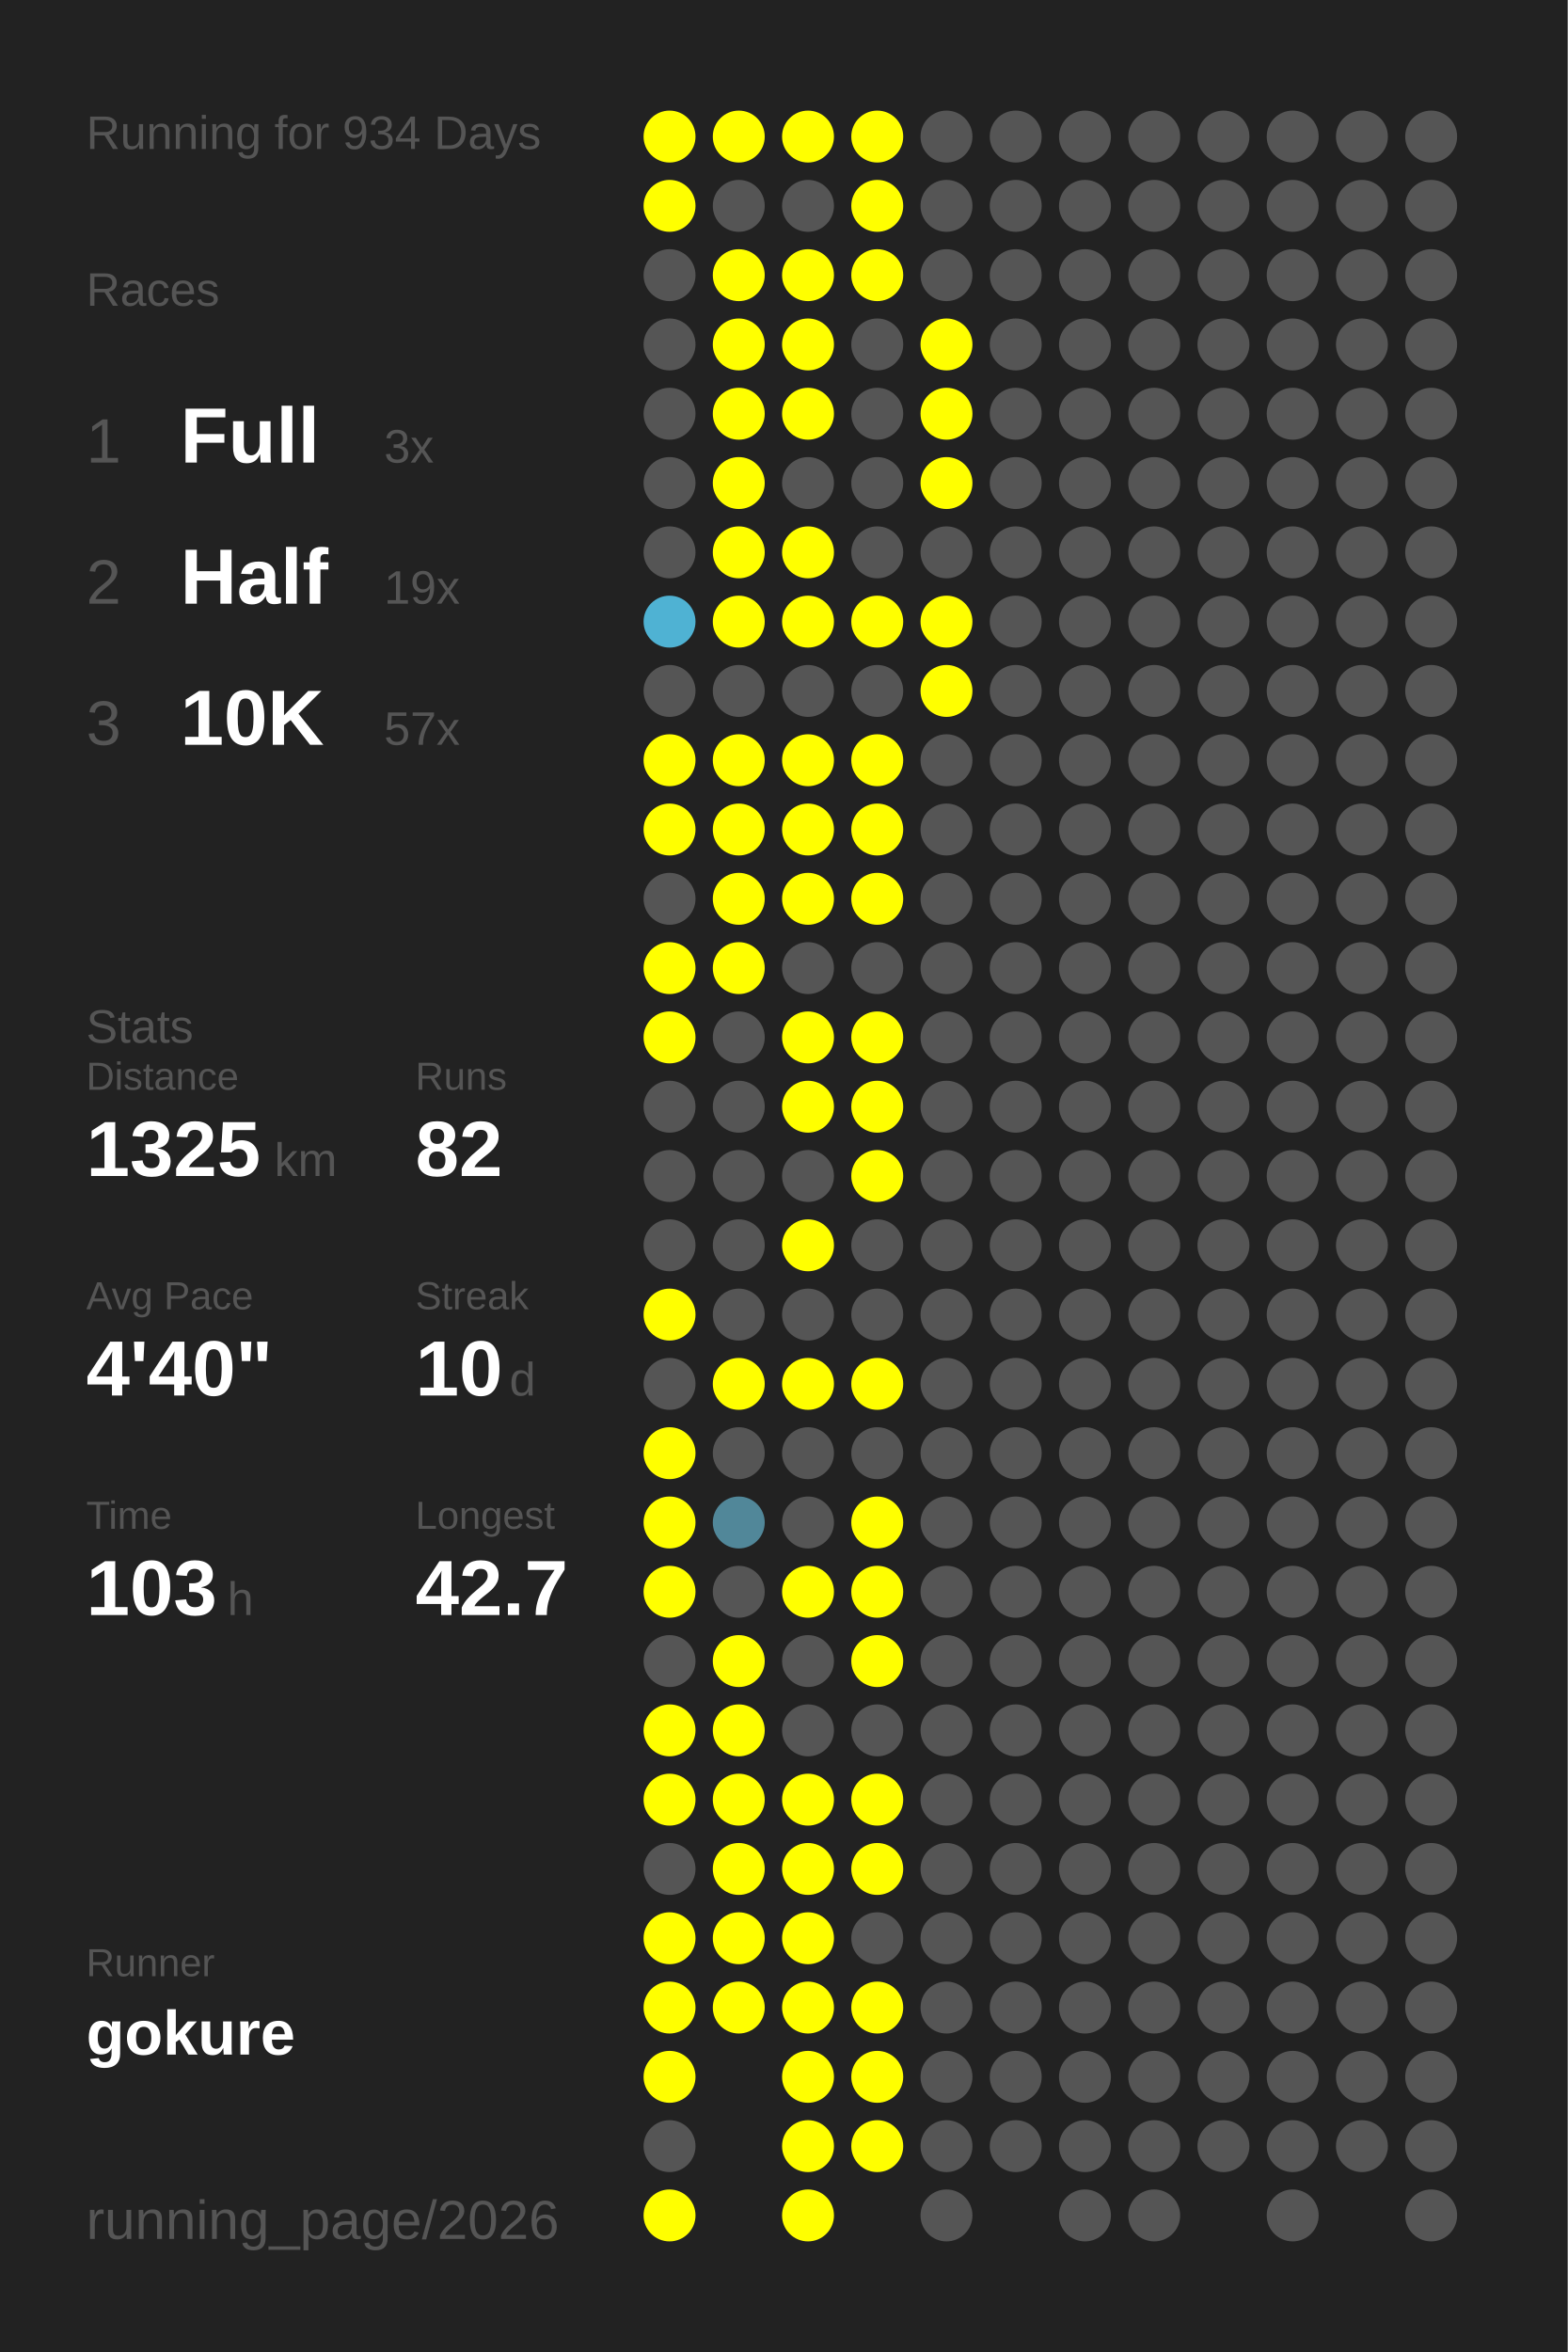
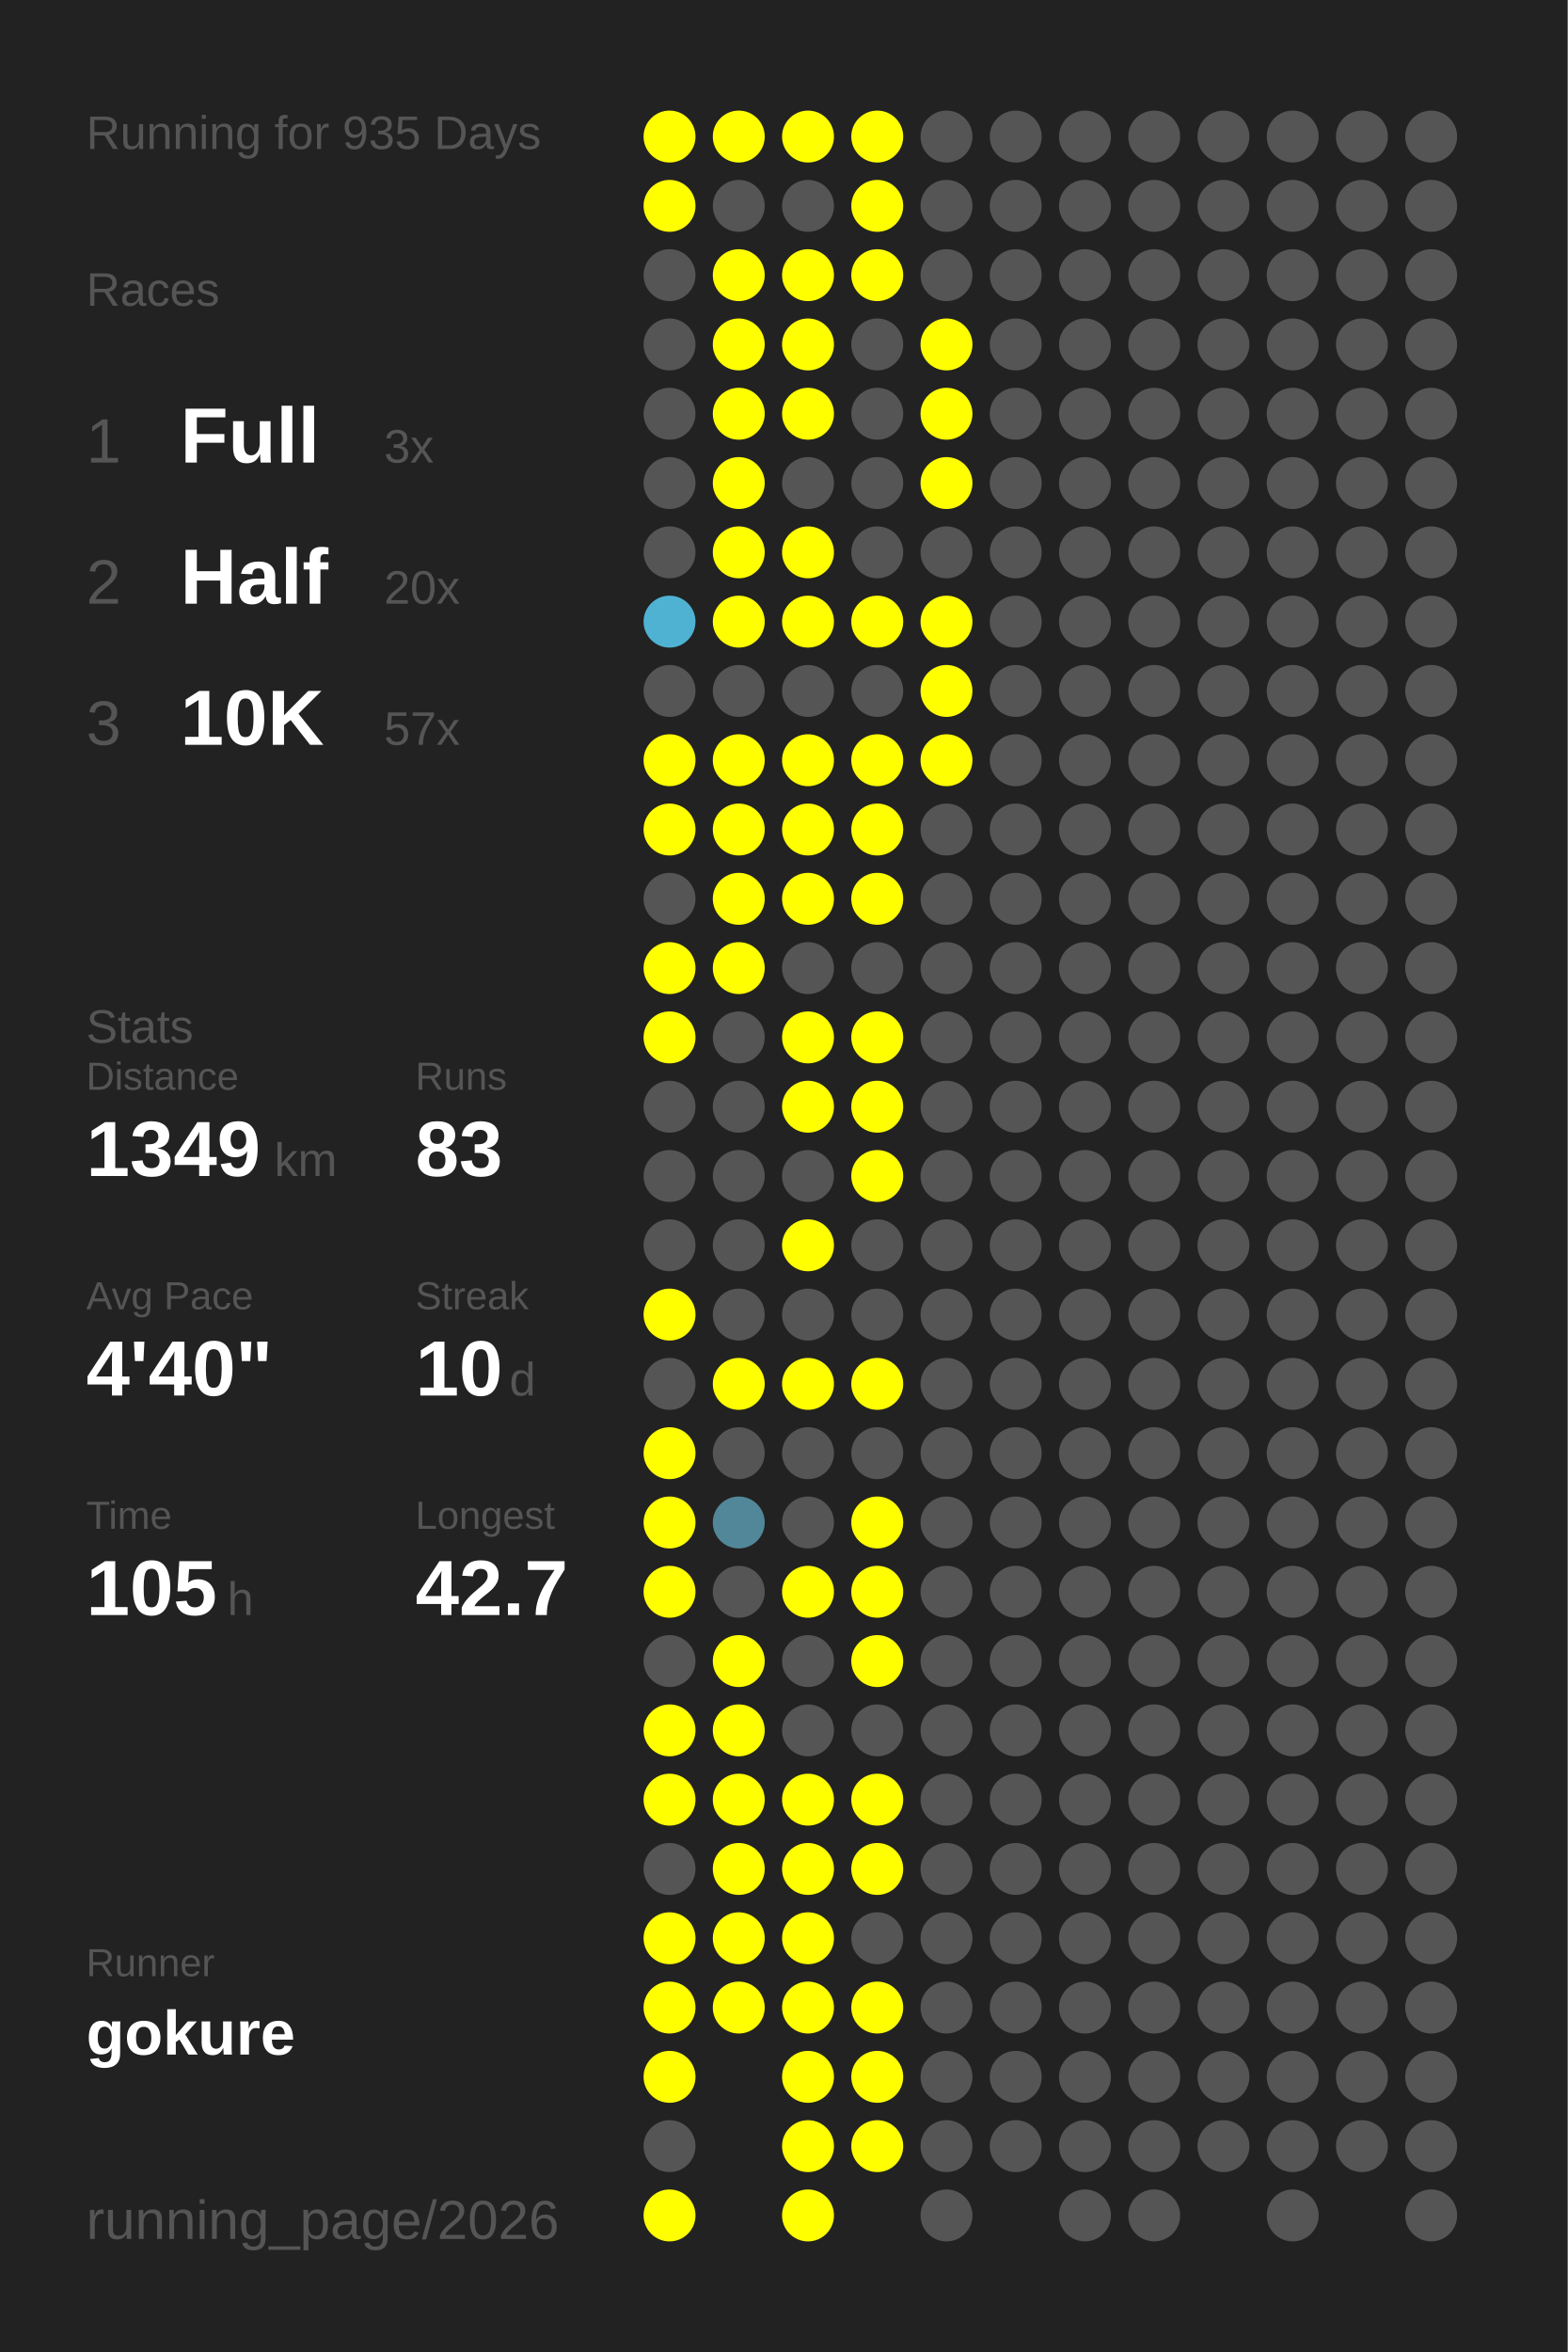
<svg xmlns="http://www.w3.org/2000/svg" baseProfile="full" height="300mm" version="1.1" viewBox="0,0,200,300" width="200mm">
  <defs />
  <rect fill="#222222" height="300" width="200" x="0" y="0" />
-   <text fill="#555555" style="font-size:6px; font-family:Arial;" x="11" y="19">Running for 934 Days</text>
+   <text fill="#555555" style="font-size:6px; font-family:Arial;" x="11" y="19">Running for 935 Days</text>
  <text fill="#555555" style="font-size:6px; font-family:Arial;" x="11" y="39">Races</text>
  <text fill="#555555" style="font-size:8px; font-family:Arial;" x="11" y="59">1</text>
  <text fill="#FFFFFF" style="font-size:10px; font-family:Arial; font-weight:bold;" x="23" y="59">Full</text>
  <text fill="#555555" style="font-size:6px; font-family:Arial;" x="49" y="59">3x</text>
  <text fill="#555555" style="font-size:8px; font-family:Arial;" x="11" y="77">2</text>
  <text fill="#FFFFFF" style="font-size:10px; font-family:Arial; font-weight:bold;" x="23" y="77">Half</text>
-   <text fill="#555555" style="font-size:6px; font-family:Arial;" x="49" y="77">19x</text>
+   <text fill="#555555" style="font-size:6px; font-family:Arial;" x="49" y="77">20x</text>
  <text fill="#555555" style="font-size:8px; font-family:Arial;" x="11" y="95">3</text>
  <text fill="#FFFFFF" style="font-size:10px; font-family:Arial; font-weight:bold;" x="23" y="95">10K</text>
  <text fill="#555555" style="font-size:6px; font-family:Arial;" x="49" y="95">57x</text>
  <text fill="#555555" style="font-size:6px; font-family:Arial;" x="11" y="133">Stats</text>
  <text fill="#555555" style="font-size:5px; font-family:Arial;" x="11" y="139">Distance</text>
-   <text fill="#FFFFFF" style="font-size:10px; font-family:Arial; font-weight:bold;" x="11" y="150">1325</text>
+   <text fill="#FFFFFF" style="font-size:10px; font-family:Arial; font-weight:bold;" x="11" y="150">1349</text>
  <text fill="#555555" style="font-size:6px; font-family:Arial;" x="35" y="150">km</text>
  <text fill="#555555" style="font-size:5px; font-family:Arial;" x="53" y="139">Runs</text>
-   <text fill="#FFFFFF" style="font-size:10px; font-family:Arial; font-weight:bold;" x="53" y="150">82</text>
+   <text fill="#FFFFFF" style="font-size:10px; font-family:Arial; font-weight:bold;" x="53" y="150">83</text>
  <text fill="#555555" style="font-size:5px; font-family:Arial;" x="11" y="167">Avg Pace</text>
  <text fill="#FFFFFF" style="font-size:10px; font-family:Arial; font-weight:bold;" x="11" y="178">4'40"</text>
  <text fill="#555555" style="font-size:5px; font-family:Arial;" x="53" y="167">Streak</text>
  <text fill="#FFFFFF" style="font-size:10px; font-family:Arial; font-weight:bold;" x="53" y="178">10</text>
  <text fill="#555555" style="font-size:6px; font-family:Arial;" x="65" y="178">d</text>
  <text fill="#555555" style="font-size:5px; font-family:Arial;" x="11" y="195">Time</text>
-   <text fill="#FFFFFF" style="font-size:10px; font-family:Arial; font-weight:bold;" x="11" y="206">103</text>
+   <text fill="#FFFFFF" style="font-size:10px; font-family:Arial; font-weight:bold;" x="11" y="206">105</text>
  <text fill="#555555" style="font-size:6px; font-family:Arial;" x="29" y="206">h</text>
  <text fill="#555555" style="font-size:5px; font-family:Arial;" x="53" y="195">Longest</text>
  <text fill="#FFFFFF" style="font-size:10px; font-family:Arial; font-weight:bold;" x="53" y="206">42.7</text>
  <text fill="#555555" style="font-size:5px; font-family:Arial;" x="11" y="252.065">Runner</text>
  <text fill="#FFFFFF" style="font-size:8px; font-family:Arial; font-weight:bold;" x="11" y="262.065">gokure</text>
  <text fill="#555555" style="font-size:7px; font-family:Arial;" x="11" y="285.581">running_page/2026</text>
  <circle cx="85.417" cy="17.419" fill="#FFFF00" r="3.312" />
  <circle cx="85.417" cy="26.258" fill="#FFFF00" r="3.312" />
  <circle cx="85.417" cy="35.097" fill="#555555" r="3.312" />
  <circle cx="85.417" cy="43.935" fill="#555555" r="3.312" />
  <circle cx="85.417" cy="52.774" fill="#555555" r="3.312" />
  <circle cx="85.417" cy="61.613" fill="#555555" r="3.312" />
  <circle cx="85.417" cy="70.452" fill="#555555" r="3.312" />
  <circle cx="85.417" cy="79.29" fill="#4fb2d3" r="3.312" />
  <circle cx="85.417" cy="88.129" fill="#555555" r="3.312" />
  <circle cx="85.417" cy="96.968" fill="#FFFF00" r="3.312" />
  <circle cx="85.417" cy="105.806" fill="#FFFF00" r="3.312" />
  <circle cx="85.417" cy="114.645" fill="#555555" r="3.312" />
  <circle cx="85.417" cy="123.484" fill="#FFFF00" r="3.312" />
  <circle cx="85.417" cy="132.323" fill="#FFFF00" r="3.312" />
  <circle cx="85.417" cy="141.161" fill="#555555" r="3.312" />
  <circle cx="85.417" cy="150" fill="#555555" r="3.312" />
  <circle cx="85.417" cy="158.839" fill="#555555" r="3.312" />
  <circle cx="85.417" cy="167.677" fill="#FFFF00" r="3.312" />
  <circle cx="85.417" cy="176.516" fill="#555555" r="3.312" />
  <circle cx="85.417" cy="185.355" fill="#FFFF00" r="3.312" />
  <circle cx="85.417" cy="194.194" fill="#FFFF00" r="3.312" />
  <circle cx="85.417" cy="203.032" fill="#FFFF00" r="3.312" />
  <circle cx="85.417" cy="211.871" fill="#555555" r="3.312" />
  <circle cx="85.417" cy="220.71" fill="#FFFF00" r="3.312" />
  <circle cx="85.417" cy="229.548" fill="#FFFF00" r="3.312" />
  <circle cx="85.417" cy="238.387" fill="#555555" r="3.312" />
  <circle cx="85.417" cy="247.226" fill="#FFFF00" r="3.312" />
  <circle cx="85.417" cy="256.065" fill="#FFFF00" r="3.312" />
  <circle cx="85.417" cy="264.903" fill="#FFFF00" r="3.312" />
  <circle cx="85.417" cy="273.742" fill="#555555" r="3.312" />
  <circle cx="85.417" cy="282.581" fill="#FFFF00" r="3.312" />
  <circle cx="94.25" cy="17.419" fill="#FFFF00" r="3.312" />
  <circle cx="94.25" cy="26.258" fill="#555555" r="3.312" />
  <circle cx="94.25" cy="35.097" fill="#FFFF00" r="3.312" />
  <circle cx="94.25" cy="43.935" fill="#FFFF00" r="3.312" />
  <circle cx="94.25" cy="52.774" fill="#FFFF00" r="3.312" />
  <circle cx="94.25" cy="61.613" fill="#FFFF00" r="3.312" />
  <circle cx="94.25" cy="70.452" fill="#FFFF00" r="3.312" />
  <circle cx="94.25" cy="79.29" fill="#FFFF00" r="3.312" />
  <circle cx="94.25" cy="88.129" fill="#555555" r="3.312" />
  <circle cx="94.25" cy="96.968" fill="#FFFF00" r="3.312" />
  <circle cx="94.25" cy="105.806" fill="#FFFF00" r="3.312" />
  <circle cx="94.25" cy="114.645" fill="#FFFF00" r="3.312" />
  <circle cx="94.25" cy="123.484" fill="#FFFF00" r="3.312" />
  <circle cx="94.25" cy="132.323" fill="#555555" r="3.312" />
  <circle cx="94.25" cy="141.161" fill="#555555" r="3.312" />
  <circle cx="94.25" cy="150" fill="#555555" r="3.312" />
  <circle cx="94.25" cy="158.839" fill="#555555" r="3.312" />
  <circle cx="94.25" cy="167.677" fill="#555555" r="3.312" />
  <circle cx="94.25" cy="176.516" fill="#FFFF00" r="3.312" />
  <circle cx="94.25" cy="185.355" fill="#555555" r="3.312" />
  <circle cx="94.25" cy="194.194" fill="#518799" r="3.312" />
  <circle cx="94.25" cy="203.032" fill="#555555" r="3.312" />
  <circle cx="94.25" cy="211.871" fill="#FFFF00" r="3.312" />
  <circle cx="94.25" cy="220.71" fill="#FFFF00" r="3.312" />
  <circle cx="94.25" cy="229.548" fill="#FFFF00" r="3.312" />
  <circle cx="94.25" cy="238.387" fill="#FFFF00" r="3.312" />
  <circle cx="94.25" cy="247.226" fill="#FFFF00" r="3.312" />
  <circle cx="94.25" cy="256.065" fill="#FFFF00" r="3.312" />
  <circle cx="103.083" cy="17.419" fill="#FFFF00" r="3.312" />
  <circle cx="103.083" cy="26.258" fill="#555555" r="3.312" />
  <circle cx="103.083" cy="35.097" fill="#FFFF00" r="3.312" />
  <circle cx="103.083" cy="43.935" fill="#FFFF00" r="3.312" />
  <circle cx="103.083" cy="52.774" fill="#FFFF00" r="3.312" />
  <circle cx="103.083" cy="61.613" fill="#555555" r="3.312" />
  <circle cx="103.083" cy="70.452" fill="#FFFF00" r="3.312" />
  <circle cx="103.083" cy="79.29" fill="#FFFF00" r="3.312" />
  <circle cx="103.083" cy="88.129" fill="#555555" r="3.312" />
  <circle cx="103.083" cy="96.968" fill="#FFFF00" r="3.312" />
  <circle cx="103.083" cy="105.806" fill="#FFFF00" r="3.312" />
  <circle cx="103.083" cy="114.645" fill="#FFFF00" r="3.312" />
  <circle cx="103.083" cy="123.484" fill="#555555" r="3.312" />
  <circle cx="103.083" cy="132.323" fill="#FFFF00" r="3.312" />
  <circle cx="103.083" cy="141.161" fill="#FFFF00" r="3.312" />
  <circle cx="103.083" cy="150" fill="#555555" r="3.312" />
  <circle cx="103.083" cy="158.839" fill="#FFFF00" r="3.312" />
  <circle cx="103.083" cy="167.677" fill="#555555" r="3.312" />
  <circle cx="103.083" cy="176.516" fill="#FFFF00" r="3.312" />
  <circle cx="103.083" cy="185.355" fill="#555555" r="3.312" />
  <circle cx="103.083" cy="194.194" fill="#555555" r="3.312" />
  <circle cx="103.083" cy="203.032" fill="#FFFF00" r="3.312" />
  <circle cx="103.083" cy="211.871" fill="#555555" r="3.312" />
  <circle cx="103.083" cy="220.71" fill="#555555" r="3.312" />
  <circle cx="103.083" cy="229.548" fill="#FFFF00" r="3.312" />
  <circle cx="103.083" cy="238.387" fill="#FFFF00" r="3.312" />
  <circle cx="103.083" cy="247.226" fill="#FFFF00" r="3.312" />
  <circle cx="103.083" cy="256.065" fill="#FFFF00" r="3.312" />
  <circle cx="103.083" cy="264.903" fill="#FFFF00" r="3.312" />
  <circle cx="103.083" cy="273.742" fill="#FFFF00" r="3.312" />
  <circle cx="103.083" cy="282.581" fill="#FFFF00" r="3.312" />
  <circle cx="111.917" cy="17.419" fill="#FFFF00" r="3.312" />
  <circle cx="111.917" cy="26.258" fill="#FFFF00" r="3.312" />
  <circle cx="111.917" cy="35.097" fill="#FFFF00" r="3.312" />
  <circle cx="111.917" cy="43.935" fill="#555555" r="3.312" />
  <circle cx="111.917" cy="52.774" fill="#555555" r="3.312" />
  <circle cx="111.917" cy="61.613" fill="#555555" r="3.312" />
  <circle cx="111.917" cy="70.452" fill="#555555" r="3.312" />
  <circle cx="111.917" cy="79.29" fill="#FFFF00" r="3.312" />
  <circle cx="111.917" cy="88.129" fill="#555555" r="3.312" />
  <circle cx="111.917" cy="96.968" fill="#FFFF00" r="3.312" />
  <circle cx="111.917" cy="105.806" fill="#FFFF00" r="3.312" />
  <circle cx="111.917" cy="114.645" fill="#FFFF00" r="3.312" />
  <circle cx="111.917" cy="123.484" fill="#555555" r="3.312" />
  <circle cx="111.917" cy="132.323" fill="#FFFF00" r="3.312" />
  <circle cx="111.917" cy="141.161" fill="#FFFF00" r="3.312" />
  <circle cx="111.917" cy="150" fill="#FFFF00" r="3.312" />
  <circle cx="111.917" cy="158.839" fill="#555555" r="3.312" />
  <circle cx="111.917" cy="167.677" fill="#555555" r="3.312" />
  <circle cx="111.917" cy="176.516" fill="#FFFF00" r="3.312" />
  <circle cx="111.917" cy="185.355" fill="#555555" r="3.312" />
  <circle cx="111.917" cy="194.194" fill="#FFFF00" r="3.312" />
  <circle cx="111.917" cy="203.032" fill="#FFFF00" r="3.312" />
  <circle cx="111.917" cy="211.871" fill="#FFFF00" r="3.312" />
  <circle cx="111.917" cy="220.71" fill="#555555" r="3.312" />
  <circle cx="111.917" cy="229.548" fill="#FFFF00" r="3.312" />
  <circle cx="111.917" cy="238.387" fill="#FFFF00" r="3.312" />
  <circle cx="111.917" cy="247.226" fill="#555555" r="3.312" />
  <circle cx="111.917" cy="256.065" fill="#FFFF00" r="3.312" />
  <circle cx="111.917" cy="264.903" fill="#FFFF00" r="3.312" />
  <circle cx="111.917" cy="273.742" fill="#FFFF00" r="3.312" />
  <circle cx="120.75" cy="17.419" fill="#555555" r="3.312" />
  <circle cx="120.75" cy="26.258" fill="#555555" r="3.312" />
  <circle cx="120.75" cy="35.097" fill="#555555" r="3.312" />
  <circle cx="120.75" cy="43.935" fill="#FFFF00" r="3.312" />
  <circle cx="120.75" cy="52.774" fill="#FFFF00" r="3.312" />
  <circle cx="120.75" cy="61.613" fill="#FFFF00" r="3.312" />
  <circle cx="120.75" cy="70.452" fill="#555555" r="3.312" />
  <circle cx="120.75" cy="79.29" fill="#FFFF00" r="3.312" />
  <circle cx="120.75" cy="88.129" fill="#FFFF00" r="3.312" />
-   <circle cx="120.75" cy="96.968" fill="#555555" r="3.312" />
+   <circle cx="120.75" cy="96.968" fill="#FFFF00" r="3.312" />
  <circle cx="120.75" cy="105.806" fill="#555555" r="3.312" />
  <circle cx="120.75" cy="114.645" fill="#555555" r="3.312" />
  <circle cx="120.75" cy="123.484" fill="#555555" r="3.312" />
  <circle cx="120.75" cy="132.323" fill="#555555" r="3.312" />
  <circle cx="120.75" cy="141.161" fill="#555555" r="3.312" />
  <circle cx="120.75" cy="150" fill="#555555" r="3.312" />
  <circle cx="120.75" cy="158.839" fill="#555555" r="3.312" />
  <circle cx="120.75" cy="167.677" fill="#555555" r="3.312" />
  <circle cx="120.75" cy="176.516" fill="#555555" r="3.312" />
  <circle cx="120.75" cy="185.355" fill="#555555" r="3.312" />
  <circle cx="120.75" cy="194.194" fill="#555555" r="3.312" />
  <circle cx="120.75" cy="203.032" fill="#555555" r="3.312" />
  <circle cx="120.75" cy="211.871" fill="#555555" r="3.312" />
  <circle cx="120.75" cy="220.71" fill="#555555" r="3.312" />
  <circle cx="120.75" cy="229.548" fill="#555555" r="3.312" />
  <circle cx="120.75" cy="238.387" fill="#555555" r="3.312" />
  <circle cx="120.75" cy="247.226" fill="#555555" r="3.312" />
  <circle cx="120.75" cy="256.065" fill="#555555" r="3.312" />
  <circle cx="120.75" cy="264.903" fill="#555555" r="3.312" />
  <circle cx="120.75" cy="273.742" fill="#555555" r="3.312" />
  <circle cx="120.75" cy="282.581" fill="#555555" r="3.312" />
  <circle cx="129.583" cy="17.419" fill="#555555" r="3.312" />
  <circle cx="129.583" cy="26.258" fill="#555555" r="3.312" />
  <circle cx="129.583" cy="35.097" fill="#555555" r="3.312" />
  <circle cx="129.583" cy="43.935" fill="#555555" r="3.312" />
  <circle cx="129.583" cy="52.774" fill="#555555" r="3.312" />
  <circle cx="129.583" cy="61.613" fill="#555555" r="3.312" />
  <circle cx="129.583" cy="70.452" fill="#555555" r="3.312" />
  <circle cx="129.583" cy="79.29" fill="#555555" r="3.312" />
  <circle cx="129.583" cy="88.129" fill="#555555" r="3.312" />
  <circle cx="129.583" cy="96.968" fill="#555555" r="3.312" />
  <circle cx="129.583" cy="105.806" fill="#555555" r="3.312" />
  <circle cx="129.583" cy="114.645" fill="#555555" r="3.312" />
  <circle cx="129.583" cy="123.484" fill="#555555" r="3.312" />
  <circle cx="129.583" cy="132.323" fill="#555555" r="3.312" />
  <circle cx="129.583" cy="141.161" fill="#555555" r="3.312" />
  <circle cx="129.583" cy="150" fill="#555555" r="3.312" />
  <circle cx="129.583" cy="158.839" fill="#555555" r="3.312" />
  <circle cx="129.583" cy="167.677" fill="#555555" r="3.312" />
  <circle cx="129.583" cy="176.516" fill="#555555" r="3.312" />
  <circle cx="129.583" cy="185.355" fill="#555555" r="3.312" />
  <circle cx="129.583" cy="194.194" fill="#555555" r="3.312" />
  <circle cx="129.583" cy="203.032" fill="#555555" r="3.312" />
  <circle cx="129.583" cy="211.871" fill="#555555" r="3.312" />
  <circle cx="129.583" cy="220.71" fill="#555555" r="3.312" />
  <circle cx="129.583" cy="229.548" fill="#555555" r="3.312" />
  <circle cx="129.583" cy="238.387" fill="#555555" r="3.312" />
  <circle cx="129.583" cy="247.226" fill="#555555" r="3.312" />
  <circle cx="129.583" cy="256.065" fill="#555555" r="3.312" />
  <circle cx="129.583" cy="264.903" fill="#555555" r="3.312" />
  <circle cx="129.583" cy="273.742" fill="#555555" r="3.312" />
  <circle cx="138.417" cy="17.419" fill="#555555" r="3.312" />
  <circle cx="138.417" cy="26.258" fill="#555555" r="3.312" />
  <circle cx="138.417" cy="35.097" fill="#555555" r="3.312" />
  <circle cx="138.417" cy="43.935" fill="#555555" r="3.312" />
  <circle cx="138.417" cy="52.774" fill="#555555" r="3.312" />
  <circle cx="138.417" cy="61.613" fill="#555555" r="3.312" />
  <circle cx="138.417" cy="70.452" fill="#555555" r="3.312" />
  <circle cx="138.417" cy="79.29" fill="#555555" r="3.312" />
  <circle cx="138.417" cy="88.129" fill="#555555" r="3.312" />
  <circle cx="138.417" cy="96.968" fill="#555555" r="3.312" />
  <circle cx="138.417" cy="105.806" fill="#555555" r="3.312" />
  <circle cx="138.417" cy="114.645" fill="#555555" r="3.312" />
  <circle cx="138.417" cy="123.484" fill="#555555" r="3.312" />
  <circle cx="138.417" cy="132.323" fill="#555555" r="3.312" />
  <circle cx="138.417" cy="141.161" fill="#555555" r="3.312" />
  <circle cx="138.417" cy="150" fill="#555555" r="3.312" />
  <circle cx="138.417" cy="158.839" fill="#555555" r="3.312" />
  <circle cx="138.417" cy="167.677" fill="#555555" r="3.312" />
  <circle cx="138.417" cy="176.516" fill="#555555" r="3.312" />
  <circle cx="138.417" cy="185.355" fill="#555555" r="3.312" />
  <circle cx="138.417" cy="194.194" fill="#555555" r="3.312" />
  <circle cx="138.417" cy="203.032" fill="#555555" r="3.312" />
  <circle cx="138.417" cy="211.871" fill="#555555" r="3.312" />
  <circle cx="138.417" cy="220.71" fill="#555555" r="3.312" />
  <circle cx="138.417" cy="229.548" fill="#555555" r="3.312" />
  <circle cx="138.417" cy="238.387" fill="#555555" r="3.312" />
  <circle cx="138.417" cy="247.226" fill="#555555" r="3.312" />
  <circle cx="138.417" cy="256.065" fill="#555555" r="3.312" />
  <circle cx="138.417" cy="264.903" fill="#555555" r="3.312" />
  <circle cx="138.417" cy="273.742" fill="#555555" r="3.312" />
  <circle cx="138.417" cy="282.581" fill="#555555" r="3.312" />
  <circle cx="147.25" cy="17.419" fill="#555555" r="3.312" />
  <circle cx="147.25" cy="26.258" fill="#555555" r="3.312" />
  <circle cx="147.25" cy="35.097" fill="#555555" r="3.312" />
  <circle cx="147.25" cy="43.935" fill="#555555" r="3.312" />
  <circle cx="147.25" cy="52.774" fill="#555555" r="3.312" />
  <circle cx="147.25" cy="61.613" fill="#555555" r="3.312" />
  <circle cx="147.25" cy="70.452" fill="#555555" r="3.312" />
  <circle cx="147.25" cy="79.29" fill="#555555" r="3.312" />
  <circle cx="147.25" cy="88.129" fill="#555555" r="3.312" />
  <circle cx="147.25" cy="96.968" fill="#555555" r="3.312" />
  <circle cx="147.25" cy="105.806" fill="#555555" r="3.312" />
  <circle cx="147.25" cy="114.645" fill="#555555" r="3.312" />
  <circle cx="147.25" cy="123.484" fill="#555555" r="3.312" />
  <circle cx="147.25" cy="132.323" fill="#555555" r="3.312" />
  <circle cx="147.25" cy="141.161" fill="#555555" r="3.312" />
  <circle cx="147.25" cy="150" fill="#555555" r="3.312" />
  <circle cx="147.25" cy="158.839" fill="#555555" r="3.312" />
  <circle cx="147.25" cy="167.677" fill="#555555" r="3.312" />
  <circle cx="147.25" cy="176.516" fill="#555555" r="3.312" />
  <circle cx="147.25" cy="185.355" fill="#555555" r="3.312" />
  <circle cx="147.25" cy="194.194" fill="#555555" r="3.312" />
  <circle cx="147.25" cy="203.032" fill="#555555" r="3.312" />
  <circle cx="147.25" cy="211.871" fill="#555555" r="3.312" />
  <circle cx="147.25" cy="220.71" fill="#555555" r="3.312" />
  <circle cx="147.25" cy="229.548" fill="#555555" r="3.312" />
  <circle cx="147.25" cy="238.387" fill="#555555" r="3.312" />
  <circle cx="147.25" cy="247.226" fill="#555555" r="3.312" />
  <circle cx="147.25" cy="256.065" fill="#555555" r="3.312" />
  <circle cx="147.25" cy="264.903" fill="#555555" r="3.312" />
  <circle cx="147.25" cy="273.742" fill="#555555" r="3.312" />
  <circle cx="147.25" cy="282.581" fill="#555555" r="3.312" />
  <circle cx="156.083" cy="17.419" fill="#555555" r="3.312" />
  <circle cx="156.083" cy="26.258" fill="#555555" r="3.312" />
  <circle cx="156.083" cy="35.097" fill="#555555" r="3.312" />
  <circle cx="156.083" cy="43.935" fill="#555555" r="3.312" />
  <circle cx="156.083" cy="52.774" fill="#555555" r="3.312" />
  <circle cx="156.083" cy="61.613" fill="#555555" r="3.312" />
  <circle cx="156.083" cy="70.452" fill="#555555" r="3.312" />
  <circle cx="156.083" cy="79.29" fill="#555555" r="3.312" />
  <circle cx="156.083" cy="88.129" fill="#555555" r="3.312" />
  <circle cx="156.083" cy="96.968" fill="#555555" r="3.312" />
  <circle cx="156.083" cy="105.806" fill="#555555" r="3.312" />
  <circle cx="156.083" cy="114.645" fill="#555555" r="3.312" />
  <circle cx="156.083" cy="123.484" fill="#555555" r="3.312" />
  <circle cx="156.083" cy="132.323" fill="#555555" r="3.312" />
  <circle cx="156.083" cy="141.161" fill="#555555" r="3.312" />
  <circle cx="156.083" cy="150" fill="#555555" r="3.312" />
  <circle cx="156.083" cy="158.839" fill="#555555" r="3.312" />
  <circle cx="156.083" cy="167.677" fill="#555555" r="3.312" />
  <circle cx="156.083" cy="176.516" fill="#555555" r="3.312" />
  <circle cx="156.083" cy="185.355" fill="#555555" r="3.312" />
  <circle cx="156.083" cy="194.194" fill="#555555" r="3.312" />
  <circle cx="156.083" cy="203.032" fill="#555555" r="3.312" />
  <circle cx="156.083" cy="211.871" fill="#555555" r="3.312" />
  <circle cx="156.083" cy="220.71" fill="#555555" r="3.312" />
  <circle cx="156.083" cy="229.548" fill="#555555" r="3.312" />
  <circle cx="156.083" cy="238.387" fill="#555555" r="3.312" />
  <circle cx="156.083" cy="247.226" fill="#555555" r="3.312" />
  <circle cx="156.083" cy="256.065" fill="#555555" r="3.312" />
  <circle cx="156.083" cy="264.903" fill="#555555" r="3.312" />
  <circle cx="156.083" cy="273.742" fill="#555555" r="3.312" />
  <circle cx="164.917" cy="17.419" fill="#555555" r="3.312" />
  <circle cx="164.917" cy="26.258" fill="#555555" r="3.312" />
  <circle cx="164.917" cy="35.097" fill="#555555" r="3.312" />
  <circle cx="164.917" cy="43.935" fill="#555555" r="3.312" />
  <circle cx="164.917" cy="52.774" fill="#555555" r="3.312" />
  <circle cx="164.917" cy="61.613" fill="#555555" r="3.312" />
  <circle cx="164.917" cy="70.452" fill="#555555" r="3.312" />
  <circle cx="164.917" cy="79.29" fill="#555555" r="3.312" />
  <circle cx="164.917" cy="88.129" fill="#555555" r="3.312" />
  <circle cx="164.917" cy="96.968" fill="#555555" r="3.312" />
  <circle cx="164.917" cy="105.806" fill="#555555" r="3.312" />
  <circle cx="164.917" cy="114.645" fill="#555555" r="3.312" />
  <circle cx="164.917" cy="123.484" fill="#555555" r="3.312" />
  <circle cx="164.917" cy="132.323" fill="#555555" r="3.312" />
  <circle cx="164.917" cy="141.161" fill="#555555" r="3.312" />
  <circle cx="164.917" cy="150" fill="#555555" r="3.312" />
  <circle cx="164.917" cy="158.839" fill="#555555" r="3.312" />
  <circle cx="164.917" cy="167.677" fill="#555555" r="3.312" />
  <circle cx="164.917" cy="176.516" fill="#555555" r="3.312" />
  <circle cx="164.917" cy="185.355" fill="#555555" r="3.312" />
  <circle cx="164.917" cy="194.194" fill="#555555" r="3.312" />
  <circle cx="164.917" cy="203.032" fill="#555555" r="3.312" />
  <circle cx="164.917" cy="211.871" fill="#555555" r="3.312" />
  <circle cx="164.917" cy="220.71" fill="#555555" r="3.312" />
  <circle cx="164.917" cy="229.548" fill="#555555" r="3.312" />
  <circle cx="164.917" cy="238.387" fill="#555555" r="3.312" />
  <circle cx="164.917" cy="247.226" fill="#555555" r="3.312" />
  <circle cx="164.917" cy="256.065" fill="#555555" r="3.312" />
  <circle cx="164.917" cy="264.903" fill="#555555" r="3.312" />
  <circle cx="164.917" cy="273.742" fill="#555555" r="3.312" />
  <circle cx="164.917" cy="282.581" fill="#555555" r="3.312" />
  <circle cx="173.75" cy="17.419" fill="#555555" r="3.312" />
  <circle cx="173.75" cy="26.258" fill="#555555" r="3.312" />
  <circle cx="173.75" cy="35.097" fill="#555555" r="3.312" />
  <circle cx="173.75" cy="43.935" fill="#555555" r="3.312" />
  <circle cx="173.75" cy="52.774" fill="#555555" r="3.312" />
  <circle cx="173.75" cy="61.613" fill="#555555" r="3.312" />
  <circle cx="173.75" cy="70.452" fill="#555555" r="3.312" />
  <circle cx="173.75" cy="79.29" fill="#555555" r="3.312" />
  <circle cx="173.75" cy="88.129" fill="#555555" r="3.312" />
  <circle cx="173.75" cy="96.968" fill="#555555" r="3.312" />
  <circle cx="173.75" cy="105.806" fill="#555555" r="3.312" />
  <circle cx="173.75" cy="114.645" fill="#555555" r="3.312" />
  <circle cx="173.75" cy="123.484" fill="#555555" r="3.312" />
  <circle cx="173.75" cy="132.323" fill="#555555" r="3.312" />
  <circle cx="173.75" cy="141.161" fill="#555555" r="3.312" />
  <circle cx="173.75" cy="150" fill="#555555" r="3.312" />
  <circle cx="173.75" cy="158.839" fill="#555555" r="3.312" />
  <circle cx="173.75" cy="167.677" fill="#555555" r="3.312" />
  <circle cx="173.75" cy="176.516" fill="#555555" r="3.312" />
  <circle cx="173.75" cy="185.355" fill="#555555" r="3.312" />
  <circle cx="173.75" cy="194.194" fill="#555555" r="3.312" />
  <circle cx="173.75" cy="203.032" fill="#555555" r="3.312" />
  <circle cx="173.75" cy="211.871" fill="#555555" r="3.312" />
  <circle cx="173.75" cy="220.71" fill="#555555" r="3.312" />
  <circle cx="173.75" cy="229.548" fill="#555555" r="3.312" />
  <circle cx="173.75" cy="238.387" fill="#555555" r="3.312" />
  <circle cx="173.75" cy="247.226" fill="#555555" r="3.312" />
  <circle cx="173.75" cy="256.065" fill="#555555" r="3.312" />
  <circle cx="173.75" cy="264.903" fill="#555555" r="3.312" />
  <circle cx="173.75" cy="273.742" fill="#555555" r="3.312" />
  <circle cx="182.583" cy="17.419" fill="#555555" r="3.312" />
  <circle cx="182.583" cy="26.258" fill="#555555" r="3.312" />
  <circle cx="182.583" cy="35.097" fill="#555555" r="3.312" />
  <circle cx="182.583" cy="43.935" fill="#555555" r="3.312" />
  <circle cx="182.583" cy="52.774" fill="#555555" r="3.312" />
  <circle cx="182.583" cy="61.613" fill="#555555" r="3.312" />
  <circle cx="182.583" cy="70.452" fill="#555555" r="3.312" />
  <circle cx="182.583" cy="79.29" fill="#555555" r="3.312" />
  <circle cx="182.583" cy="88.129" fill="#555555" r="3.312" />
  <circle cx="182.583" cy="96.968" fill="#555555" r="3.312" />
  <circle cx="182.583" cy="105.806" fill="#555555" r="3.312" />
  <circle cx="182.583" cy="114.645" fill="#555555" r="3.312" />
  <circle cx="182.583" cy="123.484" fill="#555555" r="3.312" />
  <circle cx="182.583" cy="132.323" fill="#555555" r="3.312" />
  <circle cx="182.583" cy="141.161" fill="#555555" r="3.312" />
  <circle cx="182.583" cy="150" fill="#555555" r="3.312" />
  <circle cx="182.583" cy="158.839" fill="#555555" r="3.312" />
  <circle cx="182.583" cy="167.677" fill="#555555" r="3.312" />
  <circle cx="182.583" cy="176.516" fill="#555555" r="3.312" />
  <circle cx="182.583" cy="185.355" fill="#555555" r="3.312" />
  <circle cx="182.583" cy="194.194" fill="#555555" r="3.312" />
  <circle cx="182.583" cy="203.032" fill="#555555" r="3.312" />
  <circle cx="182.583" cy="211.871" fill="#555555" r="3.312" />
  <circle cx="182.583" cy="220.71" fill="#555555" r="3.312" />
  <circle cx="182.583" cy="229.548" fill="#555555" r="3.312" />
  <circle cx="182.583" cy="238.387" fill="#555555" r="3.312" />
  <circle cx="182.583" cy="247.226" fill="#555555" r="3.312" />
  <circle cx="182.583" cy="256.065" fill="#555555" r="3.312" />
  <circle cx="182.583" cy="264.903" fill="#555555" r="3.312" />
  <circle cx="182.583" cy="273.742" fill="#555555" r="3.312" />
  <circle cx="182.583" cy="282.581" fill="#555555" r="3.312" />
</svg>
